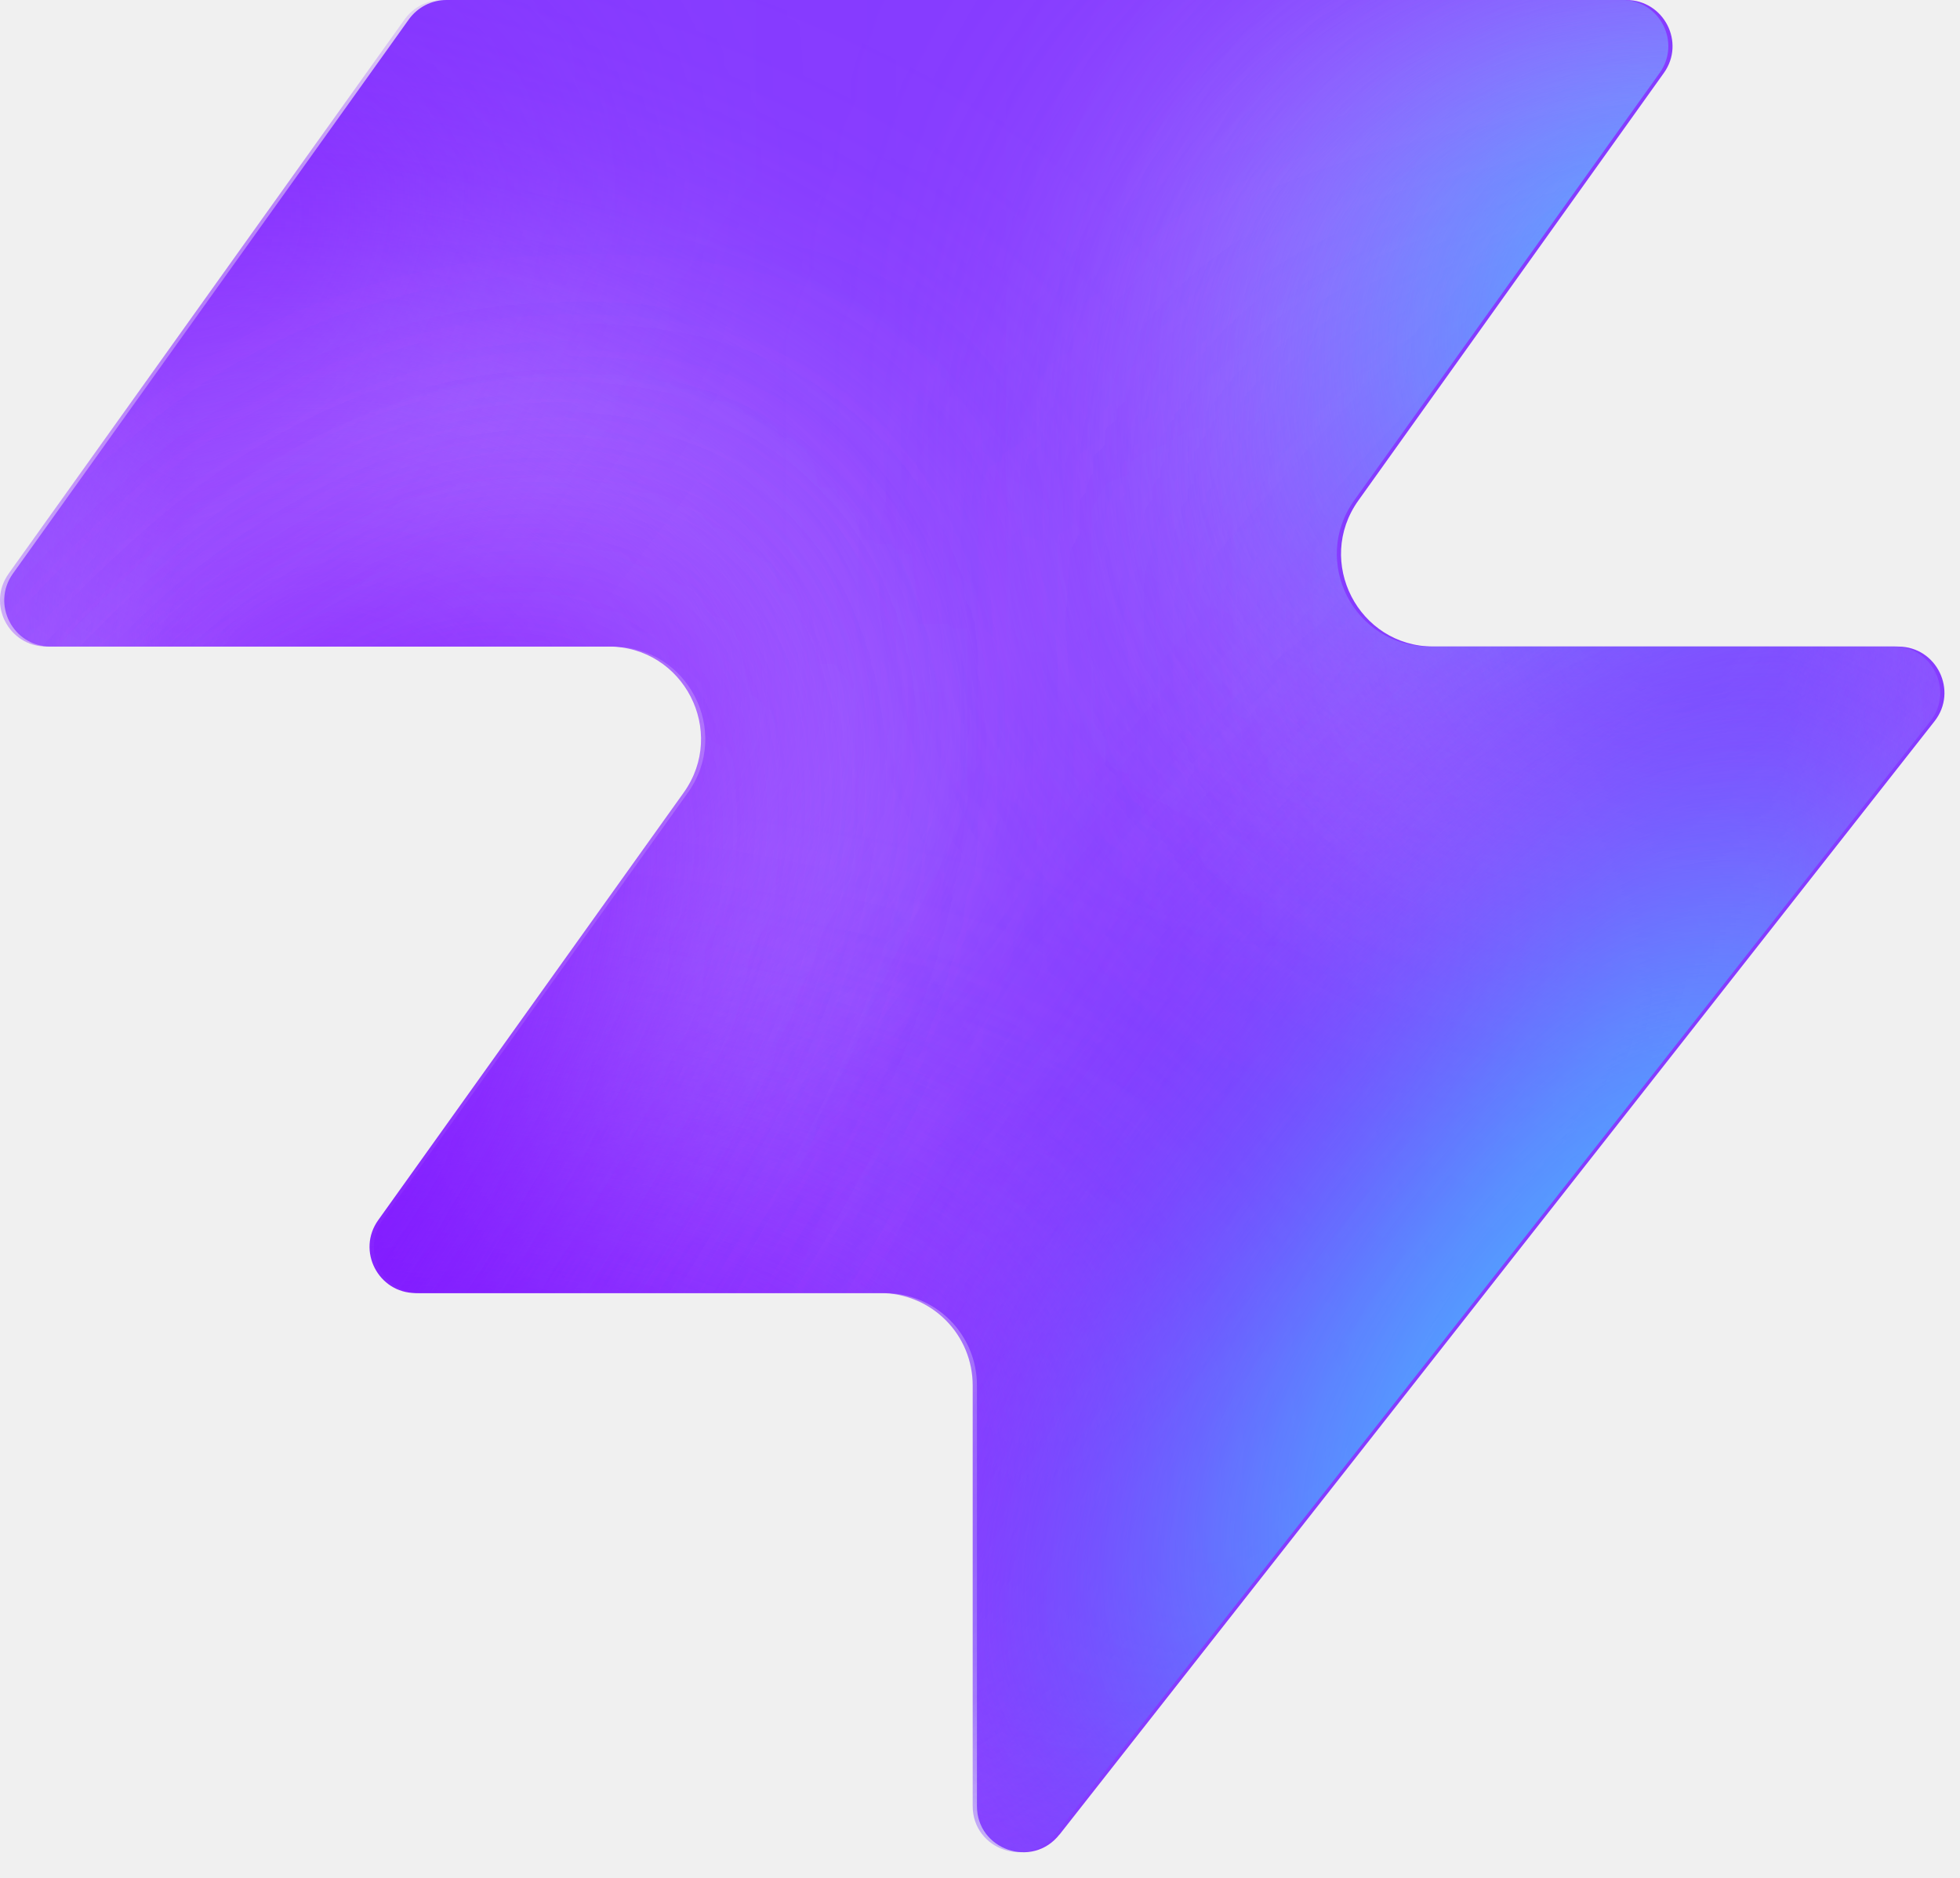
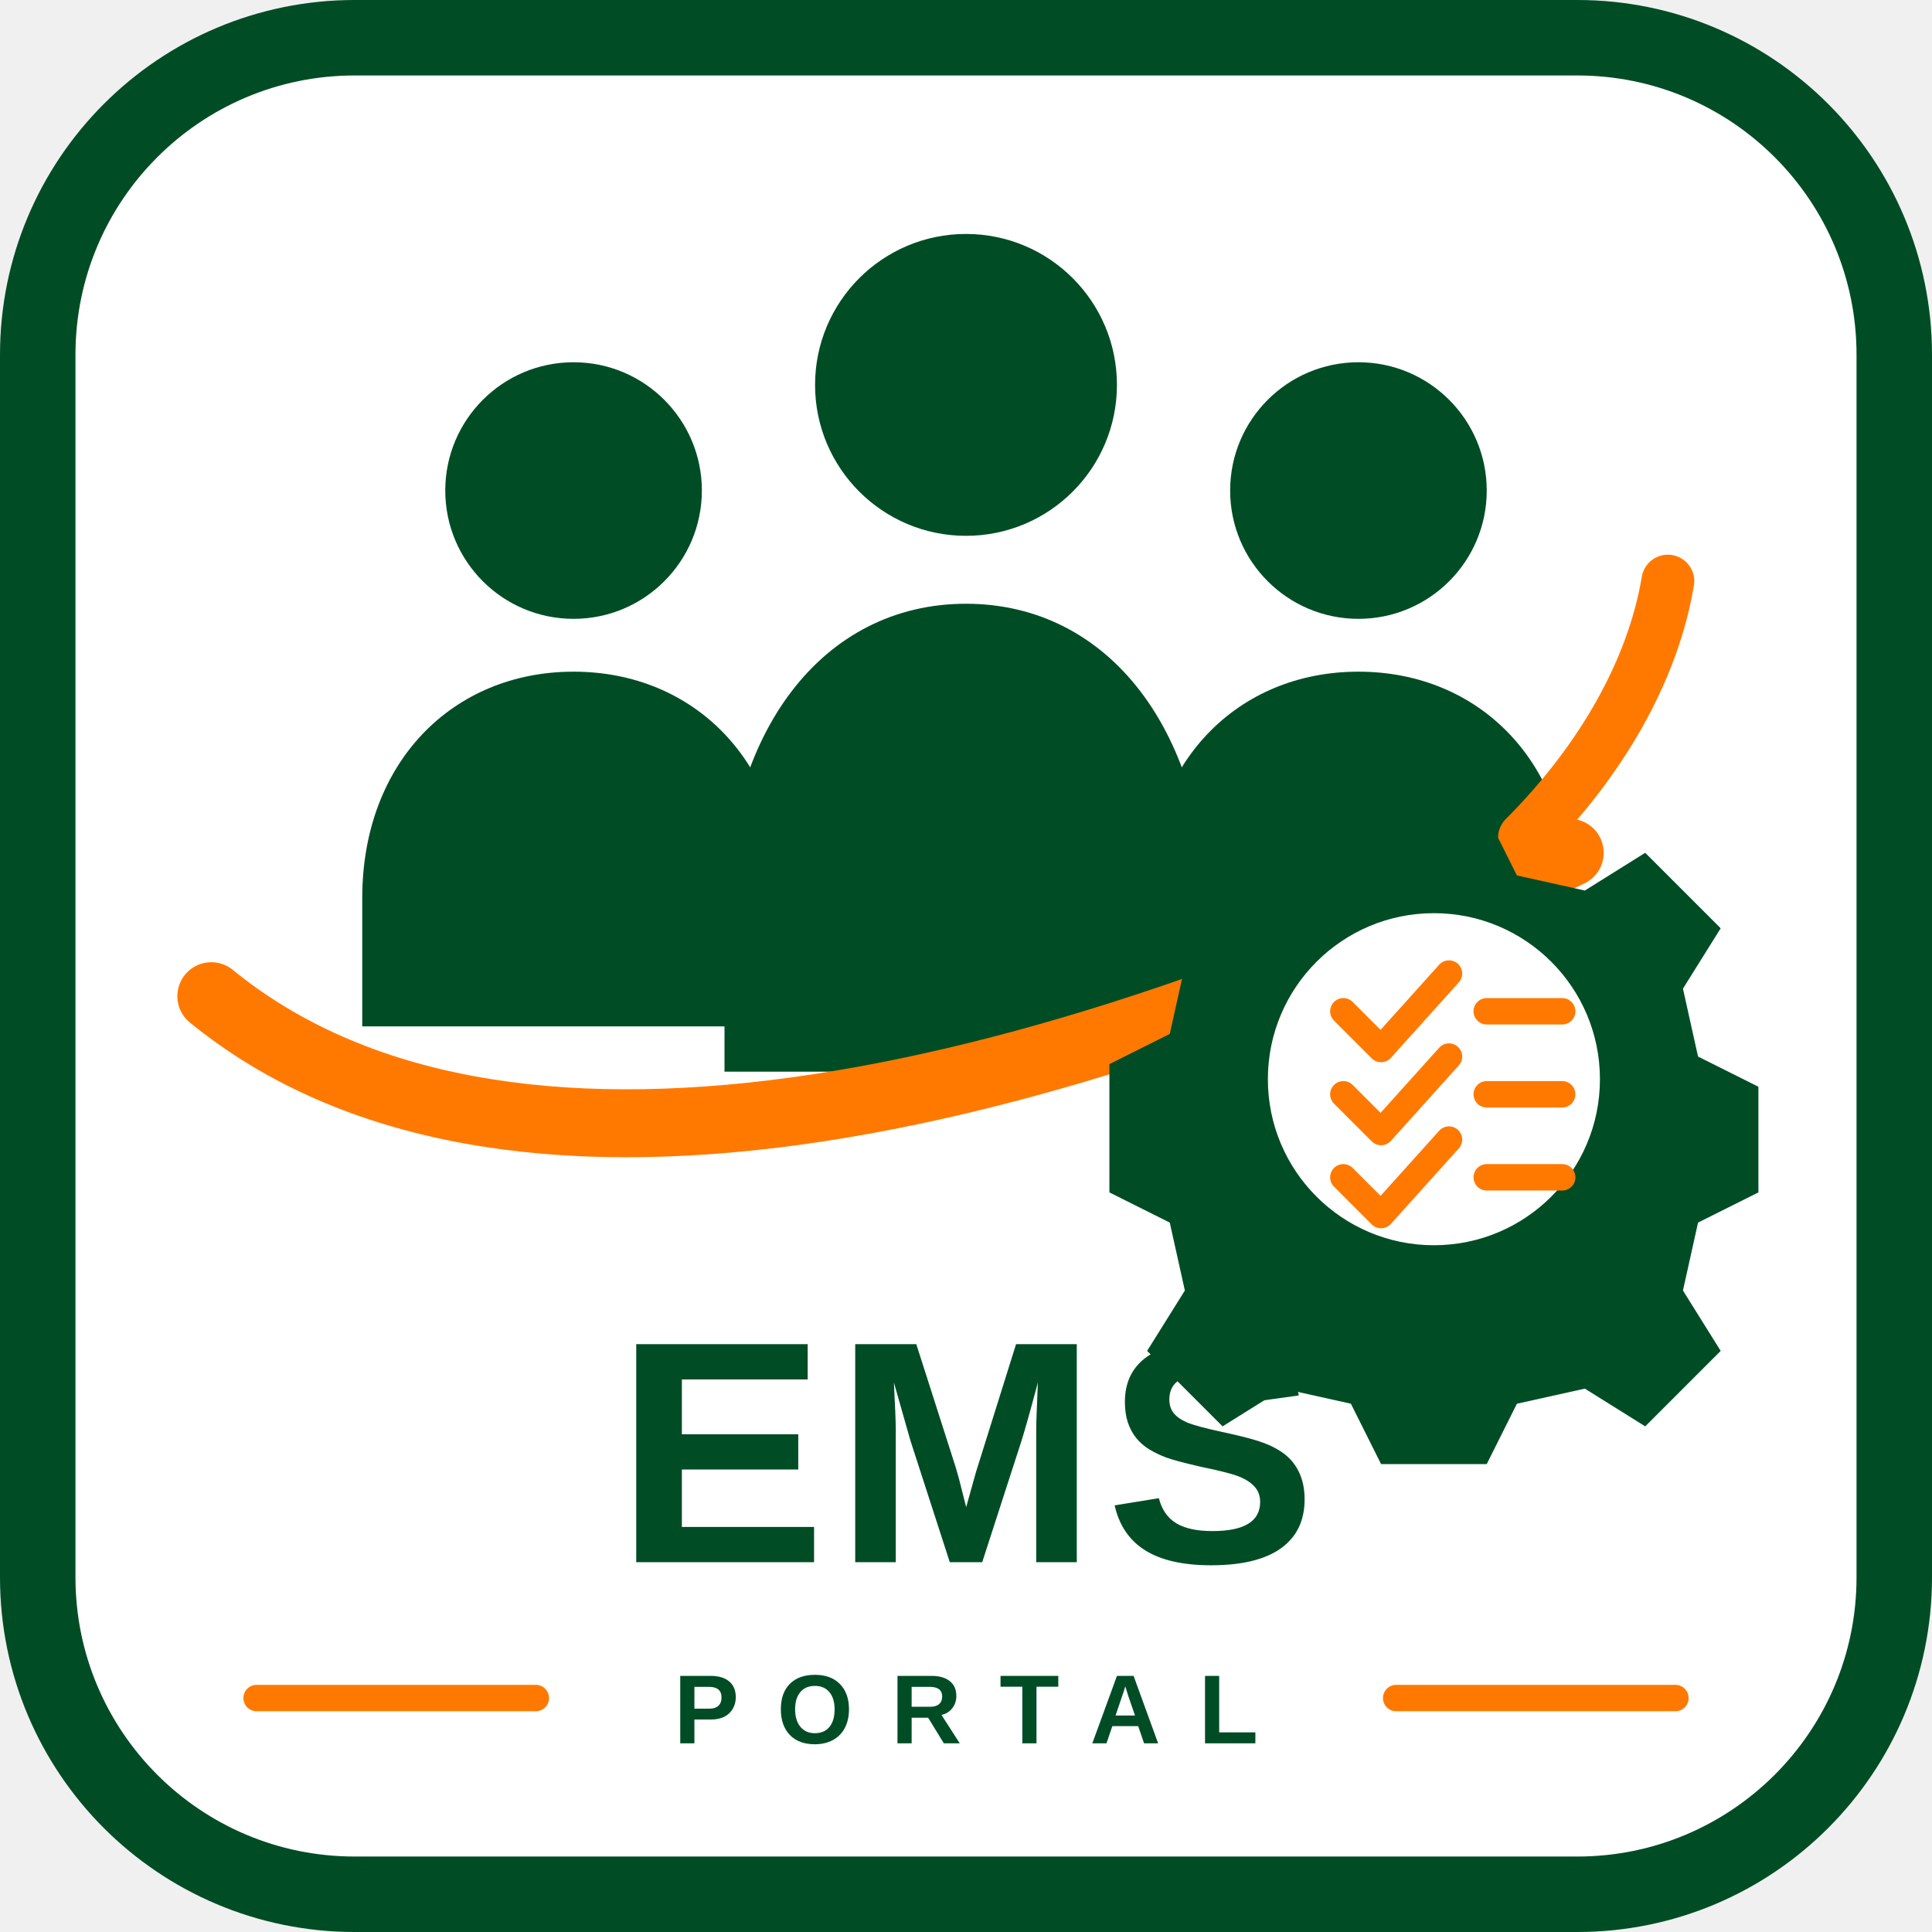
- <svg xmlns="http://www.w3.org/2000/svg" width="48" height="46" fill="none" viewBox="0 0 48 46">
-   <path fill="#863bff" d="M25.946 44.938c-.664.845-2.021.375-2.021-.698V33.937a2.26 2.26 0 0 0-2.262-2.262H10.287c-.92 0-1.456-1.04-.92-1.788l7.48-10.471c1.07-1.497 0-3.578-1.842-3.578H1.237c-.92 0-1.456-1.04-.92-1.788L10.013.474c.214-.297.556-.474.92-.474h28.894c.92 0 1.456 1.04.92 1.788l-7.48 10.471c-1.07 1.498 0 3.579 1.842 3.579h11.377c.943 0 1.473 1.088.89 1.83L25.947 44.94z" style="fill:#863bff;fill:color(display-p3 .525 .23 1);fill-opacity:1" />
-   <mask id="a" width="48" height="46" x="0" y="0" maskUnits="userSpaceOnUse" style="mask-type:alpha">
-     <path fill="#000" d="M25.842 44.938c-.664.844-2.021.375-2.021-.698V33.937a2.26 2.26 0 0 0-2.262-2.262H10.183c-.92 0-1.456-1.04-.92-1.788l7.48-10.471c1.07-1.498 0-3.579-1.842-3.579H1.133c-.92 0-1.456-1.04-.92-1.787L9.91.473c.214-.297.556-.474.92-.474h28.894c.92 0 1.456 1.04.92 1.788l-7.48 10.471c-1.07 1.498 0 3.578 1.842 3.578h11.377c.943 0 1.473 1.088.89 1.832L25.843 44.94z" style="fill:#000;fill-opacity:1" />
-   </mask>
-   <g mask="url(#a)">
-     <g filter="url(#b)">
-       <ellipse cx="5.508" cy="14.704" fill="#ede6ff" rx="5.508" ry="14.704" style="fill:#ede6ff;fill:color(display-p3 .927 .903 1);fill-opacity:1" transform="matrix(.00324 1 1 -.00324 -4.47 31.516)" />
-     </g>
-     <g filter="url(#c)">
-       <ellipse cx="10.399" cy="29.851" fill="#ede6ff" rx="10.399" ry="29.851" style="fill:#ede6ff;fill:color(display-p3 .927 .903 1);fill-opacity:1" transform="matrix(.00324 1 1 -.00324 -39.328 7.883)" />
-     </g>
-     <g filter="url(#d)">
-       <ellipse cx="5.508" cy="30.487" fill="#7e14ff" rx="5.508" ry="30.487" style="fill:#7e14ff;fill:color(display-p3 .492 .077 1);fill-opacity:1" transform="rotate(89.814 -25.913 -14.639)scale(1 -1)" />
-     </g>
-     <g filter="url(#e)">
-       <ellipse cx="5.508" cy="30.599" fill="#7e14ff" rx="5.508" ry="30.599" style="fill:#7e14ff;fill:color(display-p3 .492 .077 1);fill-opacity:1" transform="rotate(89.814 -32.644 -3.334)scale(1 -1)" />
-     </g>
-     <g filter="url(#f)">
-       <ellipse cx="5.508" cy="30.599" fill="#7e14ff" rx="5.508" ry="30.599" style="fill:#7e14ff;fill:color(display-p3 .492 .077 1);fill-opacity:1" transform="matrix(.00324 1 1 -.00324 -34.34 30.47)" />
-     </g>
-     <g filter="url(#g)">
-       <ellipse cx="14.072" cy="22.078" fill="#ede6ff" rx="14.072" ry="22.078" style="fill:#ede6ff;fill:color(display-p3 .927 .903 1);fill-opacity:1" transform="rotate(93.35 24.506 48.493)scale(-1 1)" />
-     </g>
-     <g filter="url(#h)">
-       <ellipse cx="3.47" cy="21.501" fill="#7e14ff" rx="3.47" ry="21.501" style="fill:#7e14ff;fill:color(display-p3 .492 .077 1);fill-opacity:1" transform="rotate(89.009 28.708 47.59)scale(-1 1)" />
-     </g>
-     <g filter="url(#i)">
-       <ellipse cx="3.47" cy="21.501" fill="#7e14ff" rx="3.47" ry="21.501" style="fill:#7e14ff;fill:color(display-p3 .492 .077 1);fill-opacity:1" transform="rotate(89.009 28.708 47.59)scale(-1 1)" />
-     </g>
-     <g filter="url(#j)">
-       <ellipse cx=".387" cy="8.972" fill="#7e14ff" rx="4.407" ry="29.108" style="fill:#7e14ff;fill:color(display-p3 .492 .077 1);fill-opacity:1" transform="rotate(39.51 .387 8.972)" />
-     </g>
-     <g filter="url(#k)">
-       <ellipse cx="47.523" cy="-6.092" fill="#7e14ff" rx="4.407" ry="29.108" style="fill:#7e14ff;fill:color(display-p3 .492 .077 1);fill-opacity:1" transform="rotate(37.892 47.523 -6.092)" />
-     </g>
-     <g filter="url(#l)">
-       <ellipse cx="41.412" cy="6.333" fill="#47bfff" rx="5.971" ry="9.665" style="fill:#47bfff;fill:color(display-p3 .28 .748 1);fill-opacity:1" transform="rotate(37.892 41.412 6.333)" />
-     </g>
-     <g filter="url(#m)">
-       <ellipse cx="-1.879" cy="38.332" fill="#7e14ff" rx="4.407" ry="29.108" style="fill:#7e14ff;fill:color(display-p3 .492 .077 1);fill-opacity:1" transform="rotate(37.892 -1.88 38.332)" />
-     </g>
-     <g filter="url(#n)">
-       <ellipse cx="-1.879" cy="38.332" fill="#7e14ff" rx="4.407" ry="29.108" style="fill:#7e14ff;fill:color(display-p3 .492 .077 1);fill-opacity:1" transform="rotate(37.892 -1.88 38.332)" />
-     </g>
-     <g filter="url(#o)">
-       <ellipse cx="35.651" cy="29.907" fill="#7e14ff" rx="4.407" ry="29.108" style="fill:#7e14ff;fill:color(display-p3 .492 .077 1);fill-opacity:1" transform="rotate(37.892 35.651 29.907)" />
-     </g>
-     <g filter="url(#p)">
-       <ellipse cx="38.418" cy="32.4" fill="#47bfff" rx="5.971" ry="15.297" style="fill:#47bfff;fill:color(display-p3 .28 .748 1);fill-opacity:1" transform="rotate(37.892 38.418 32.4)" />
+ <svg xmlns="http://www.w3.org/2000/svg" viewBox="0 0 256 256" role="img" aria-labelledby="title desc">
+   <rect x="5" y="5" width="246" height="246" rx="42" fill="#fff" stroke="#004D25" stroke-width="10" />
+   <g fill="#004D25">
+     <circle cx="76" cy="65" r="17" />
+     <circle cx="128" cy="51" r="20" />
+     <circle cx="180" cy="65" r="17" />
+     <path d="M48 119c0-18 12-30 28-30s28 12 28 30v17H48z" />
+     <path d="M96 122c0-25 13-42 32-42s32 17 32 42v20H96z" />
+     <path d="M152 119c0-18 12-30 28-30s28 12 28 30v17h-56z" />
+   </g>
+   <path d="M28 132c38 31 108 16 180-19" fill="none" stroke="#FF7900" stroke-width="9" stroke-linecap="round" />
+   <path d="M202 111c10-10 17-22 19-34" fill="none" stroke="#FF7900" stroke-width="7" stroke-linecap="round" />
+   <g transform="translate(190 143)">
+     <path d="M-7-35h14l4 8 9 2 8-5 10 10-5 8 2 9 8 4v14l-8 4-2 9 5 8-10 10-8-5-9 2-4 8H-7l-4-8-9-2-8 5-10-10 5-8-2-9-8-4V-2l8-4 2-9-5-8 10-10 8 5 9-2z" fill="#004D25" />
+     <circle r="22" fill="#fff" />
+     <g fill="none" stroke="#FF7900" stroke-width="3.5" stroke-linecap="round" stroke-linejoin="round">
+       <path d="M-12-9l5 5 9-10M-12 2l5 5 9-10M-12 13l5 5 9-10" />
+       <path d="M7-9h10M7 2h10M7 13h10" />
    </g>
  </g>
-   <defs>
-     <filter id="b" width="60.045" height="41.654" x="-19.77" y="16.149" color-interpolation-filters="sRGB" filterUnits="userSpaceOnUse">
-       <feFlood flood-opacity="0" result="BackgroundImageFix" />
-       <feBlend in="SourceGraphic" in2="BackgroundImageFix" result="shape" />
-       <feGaussianBlur result="effect1_foregroundBlur_2002_17158" stdDeviation="7.659" />
-     </filter>
-     <filter id="c" width="90.34" height="51.437" x="-54.613" y="-7.533" color-interpolation-filters="sRGB" filterUnits="userSpaceOnUse">
-       <feFlood flood-opacity="0" result="BackgroundImageFix" />
-       <feBlend in="SourceGraphic" in2="BackgroundImageFix" result="shape" />
-       <feGaussianBlur result="effect1_foregroundBlur_2002_17158" stdDeviation="7.659" />
-     </filter>
-     <filter id="d" width="79.355" height="29.4" x="-49.64" y="2.03" color-interpolation-filters="sRGB" filterUnits="userSpaceOnUse">
-       <feFlood flood-opacity="0" result="BackgroundImageFix" />
-       <feBlend in="SourceGraphic" in2="BackgroundImageFix" result="shape" />
-       <feGaussianBlur result="effect1_foregroundBlur_2002_17158" stdDeviation="4.596" />
-     </filter>
-     <filter id="e" width="79.579" height="29.4" x="-45.045" y="20.029" color-interpolation-filters="sRGB" filterUnits="userSpaceOnUse">
-       <feFlood flood-opacity="0" result="BackgroundImageFix" />
-       <feBlend in="SourceGraphic" in2="BackgroundImageFix" result="shape" />
-       <feGaussianBlur result="effect1_foregroundBlur_2002_17158" stdDeviation="4.596" />
-     </filter>
-     <filter id="f" width="79.579" height="29.4" x="-43.513" y="21.178" color-interpolation-filters="sRGB" filterUnits="userSpaceOnUse">
-       <feFlood flood-opacity="0" result="BackgroundImageFix" />
-       <feBlend in="SourceGraphic" in2="BackgroundImageFix" result="shape" />
-       <feGaussianBlur result="effect1_foregroundBlur_2002_17158" stdDeviation="4.596" />
-     </filter>
-     <filter id="g" width="74.749" height="58.852" x="15.756" y="-17.901" color-interpolation-filters="sRGB" filterUnits="userSpaceOnUse">
-       <feFlood flood-opacity="0" result="BackgroundImageFix" />
-       <feBlend in="SourceGraphic" in2="BackgroundImageFix" result="shape" />
-       <feGaussianBlur result="effect1_foregroundBlur_2002_17158" stdDeviation="7.659" />
-     </filter>
-     <filter id="h" width="61.377" height="25.362" x="23.548" y="2.284" color-interpolation-filters="sRGB" filterUnits="userSpaceOnUse">
-       <feFlood flood-opacity="0" result="BackgroundImageFix" />
-       <feBlend in="SourceGraphic" in2="BackgroundImageFix" result="shape" />
-       <feGaussianBlur result="effect1_foregroundBlur_2002_17158" stdDeviation="4.596" />
-     </filter>
-     <filter id="i" width="61.377" height="25.362" x="23.548" y="2.284" color-interpolation-filters="sRGB" filterUnits="userSpaceOnUse">
-       <feFlood flood-opacity="0" result="BackgroundImageFix" />
-       <feBlend in="SourceGraphic" in2="BackgroundImageFix" result="shape" />
-       <feGaussianBlur result="effect1_foregroundBlur_2002_17158" stdDeviation="4.596" />
-     </filter>
-     <filter id="j" width="56.045" height="63.649" x="-27.636" y="-22.853" color-interpolation-filters="sRGB" filterUnits="userSpaceOnUse">
-       <feFlood flood-opacity="0" result="BackgroundImageFix" />
-       <feBlend in="SourceGraphic" in2="BackgroundImageFix" result="shape" />
-       <feGaussianBlur result="effect1_foregroundBlur_2002_17158" stdDeviation="4.596" />
-     </filter>
-     <filter id="k" width="54.814" height="64.646" x="20.116" y="-38.415" color-interpolation-filters="sRGB" filterUnits="userSpaceOnUse">
-       <feFlood flood-opacity="0" result="BackgroundImageFix" />
-       <feBlend in="SourceGraphic" in2="BackgroundImageFix" result="shape" />
-       <feGaussianBlur result="effect1_foregroundBlur_2002_17158" stdDeviation="4.596" />
-     </filter>
-     <filter id="l" width="33.541" height="35.313" x="24.641" y="-11.323" color-interpolation-filters="sRGB" filterUnits="userSpaceOnUse">
-       <feFlood flood-opacity="0" result="BackgroundImageFix" />
-       <feBlend in="SourceGraphic" in2="BackgroundImageFix" result="shape" />
-       <feGaussianBlur result="effect1_foregroundBlur_2002_17158" stdDeviation="4.596" />
-     </filter>
-     <filter id="m" width="54.814" height="64.646" x="-29.286" y="6.009" color-interpolation-filters="sRGB" filterUnits="userSpaceOnUse">
-       <feFlood flood-opacity="0" result="BackgroundImageFix" />
-       <feBlend in="SourceGraphic" in2="BackgroundImageFix" result="shape" />
-       <feGaussianBlur result="effect1_foregroundBlur_2002_17158" stdDeviation="4.596" />
-     </filter>
-     <filter id="n" width="54.814" height="64.646" x="-29.286" y="6.009" color-interpolation-filters="sRGB" filterUnits="userSpaceOnUse">
-       <feFlood flood-opacity="0" result="BackgroundImageFix" />
-       <feBlend in="SourceGraphic" in2="BackgroundImageFix" result="shape" />
-       <feGaussianBlur result="effect1_foregroundBlur_2002_17158" stdDeviation="4.596" />
-     </filter>
-     <filter id="o" width="54.814" height="64.646" x="8.244" y="-2.416" color-interpolation-filters="sRGB" filterUnits="userSpaceOnUse">
-       <feFlood flood-opacity="0" result="BackgroundImageFix" />
-       <feBlend in="SourceGraphic" in2="BackgroundImageFix" result="shape" />
-       <feGaussianBlur result="effect1_foregroundBlur_2002_17158" stdDeviation="4.596" />
-     </filter>
-     <filter id="p" width="39.409" height="43.623" x="18.713" y="10.588" color-interpolation-filters="sRGB" filterUnits="userSpaceOnUse">
-       <feFlood flood-opacity="0" result="BackgroundImageFix" />
-       <feBlend in="SourceGraphic" in2="BackgroundImageFix" result="shape" />
-       <feGaussianBlur result="effect1_foregroundBlur_2002_17158" stdDeviation="4.596" />
-     </filter>
-   </defs>
+   <text x="128" y="207" text-anchor="middle" font-family="Arial, Helvetica, sans-serif" font-size="42" font-weight="800" letter-spacing="1" fill="#004D25">EMS</text>
+   <path d="M34 225h37M185 225h37" stroke="#FF7900" stroke-width="3.5" stroke-linecap="round" />
+   <text x="128" y="231" text-anchor="middle" font-family="Arial, Helvetica, sans-serif" font-size="13" font-weight="700" letter-spacing="5" fill="#004D25">PORTAL</text>
</svg>
